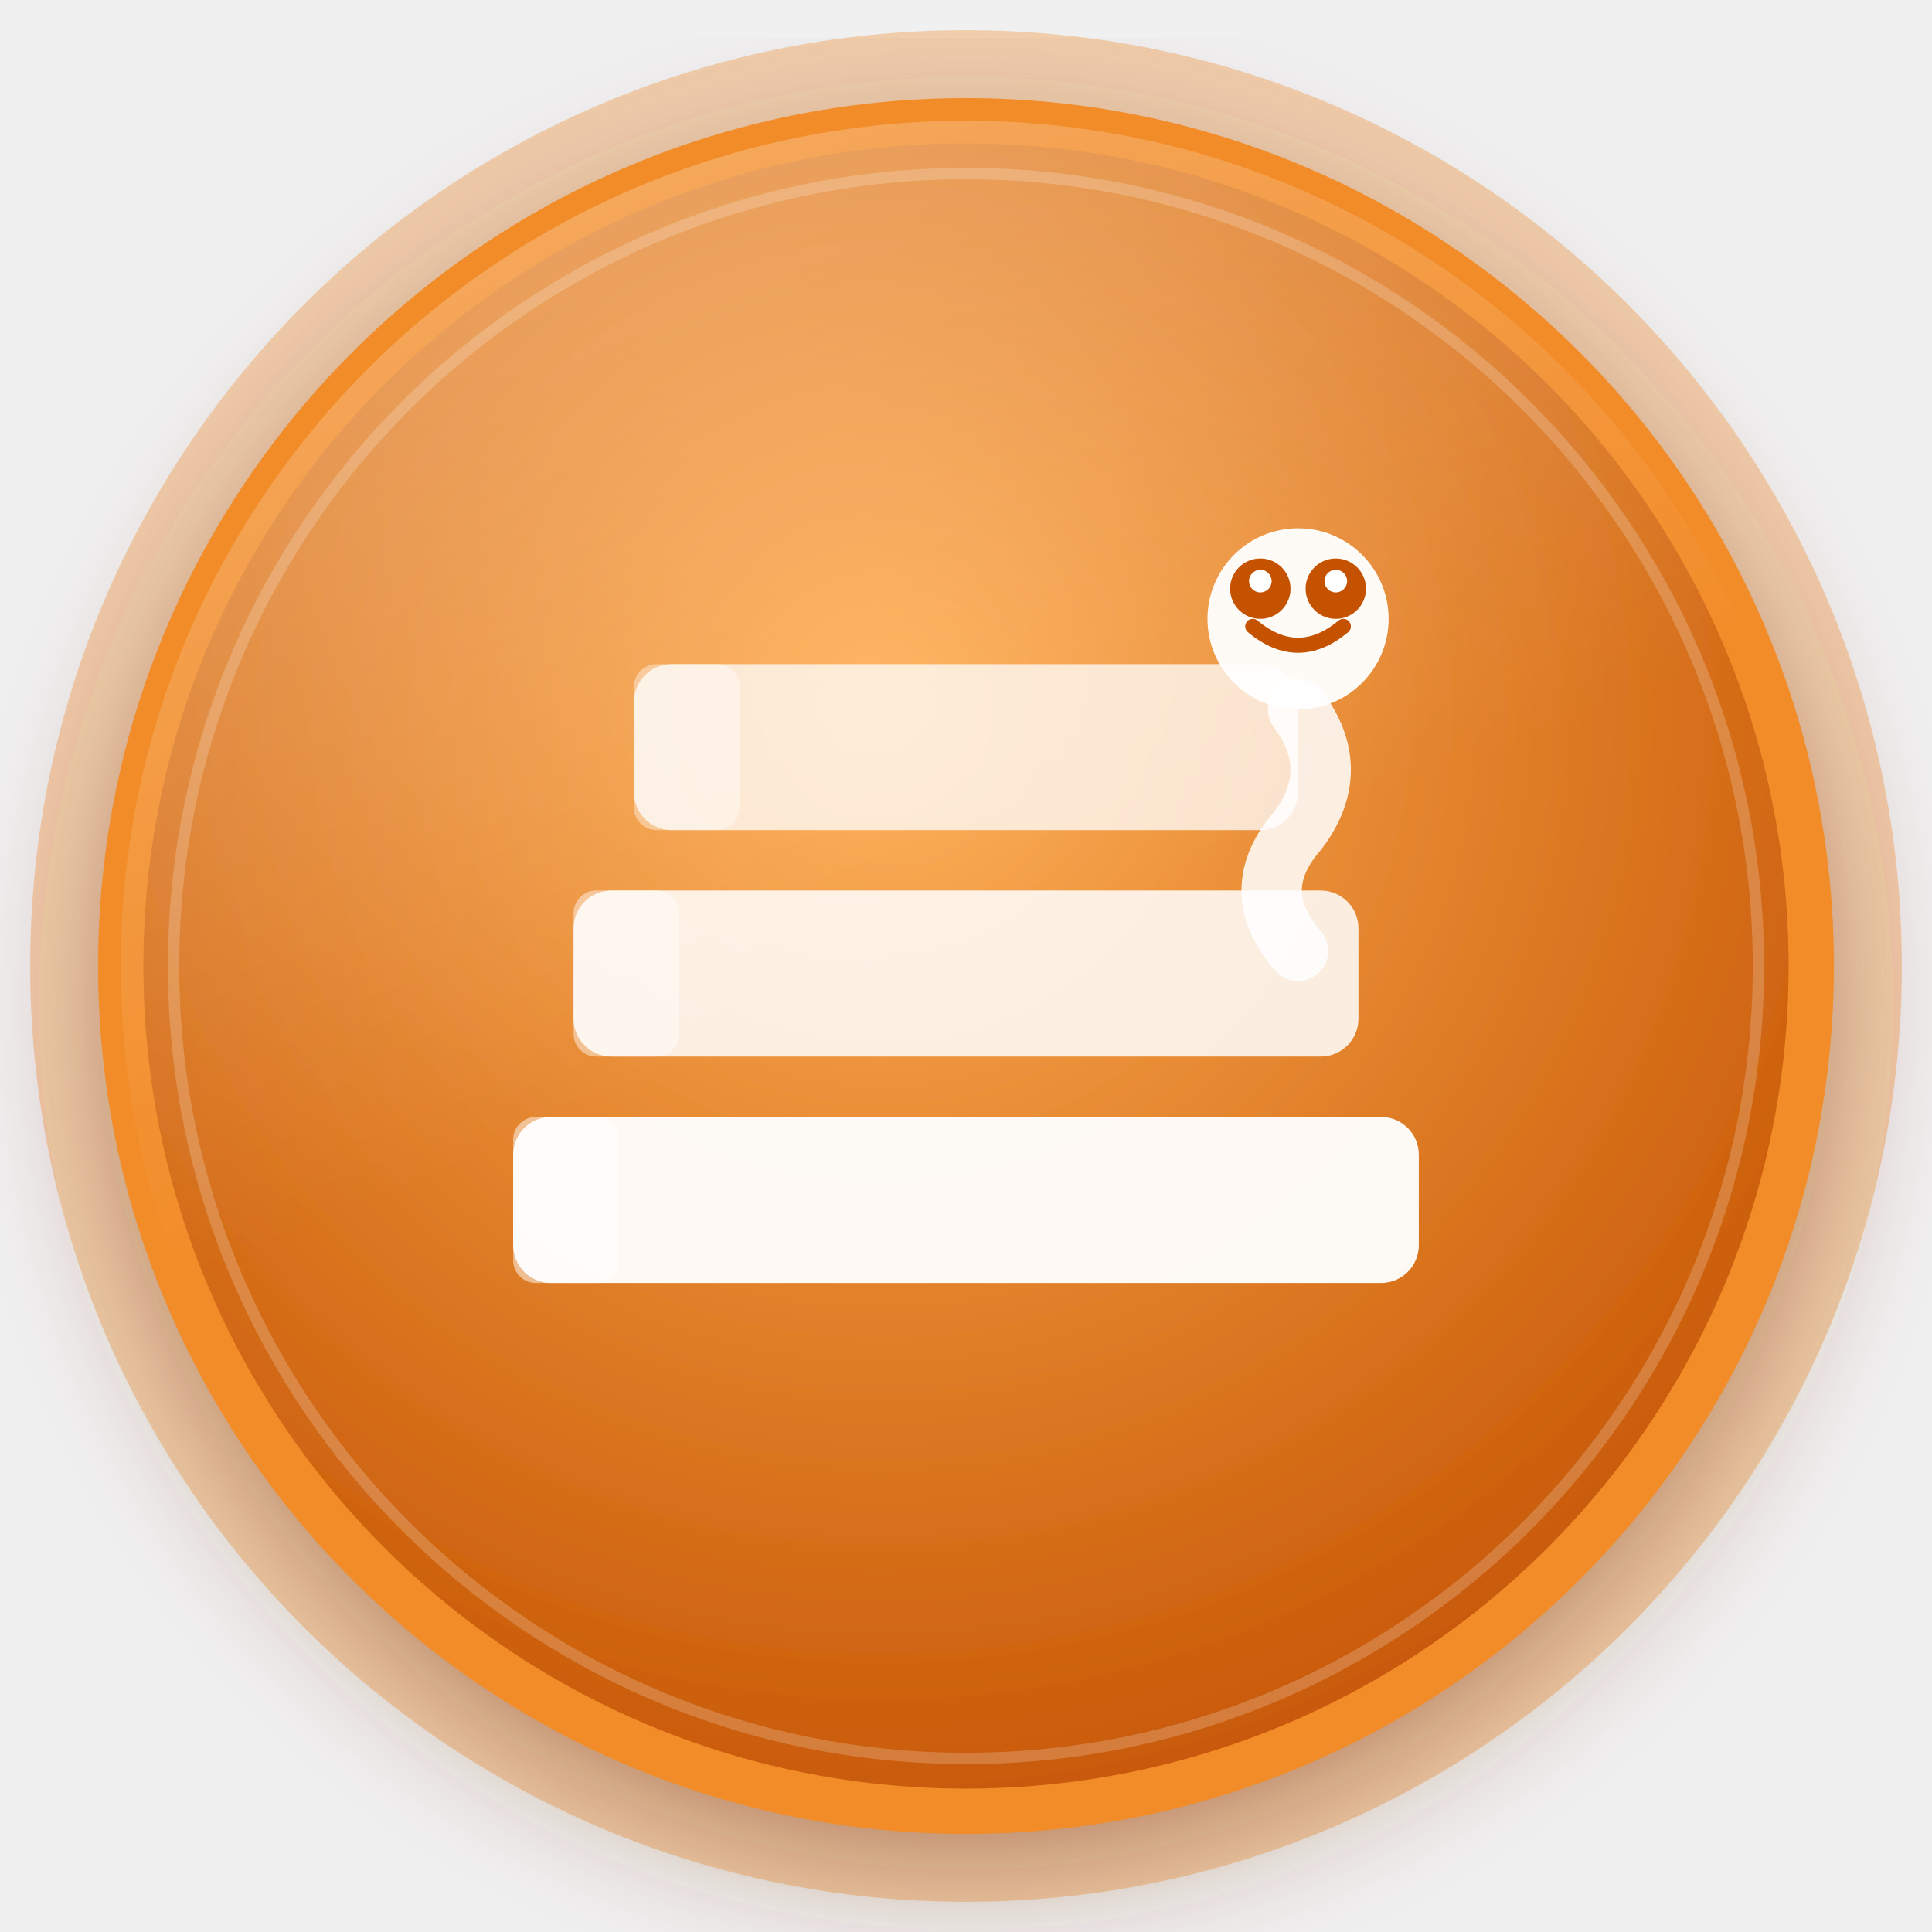
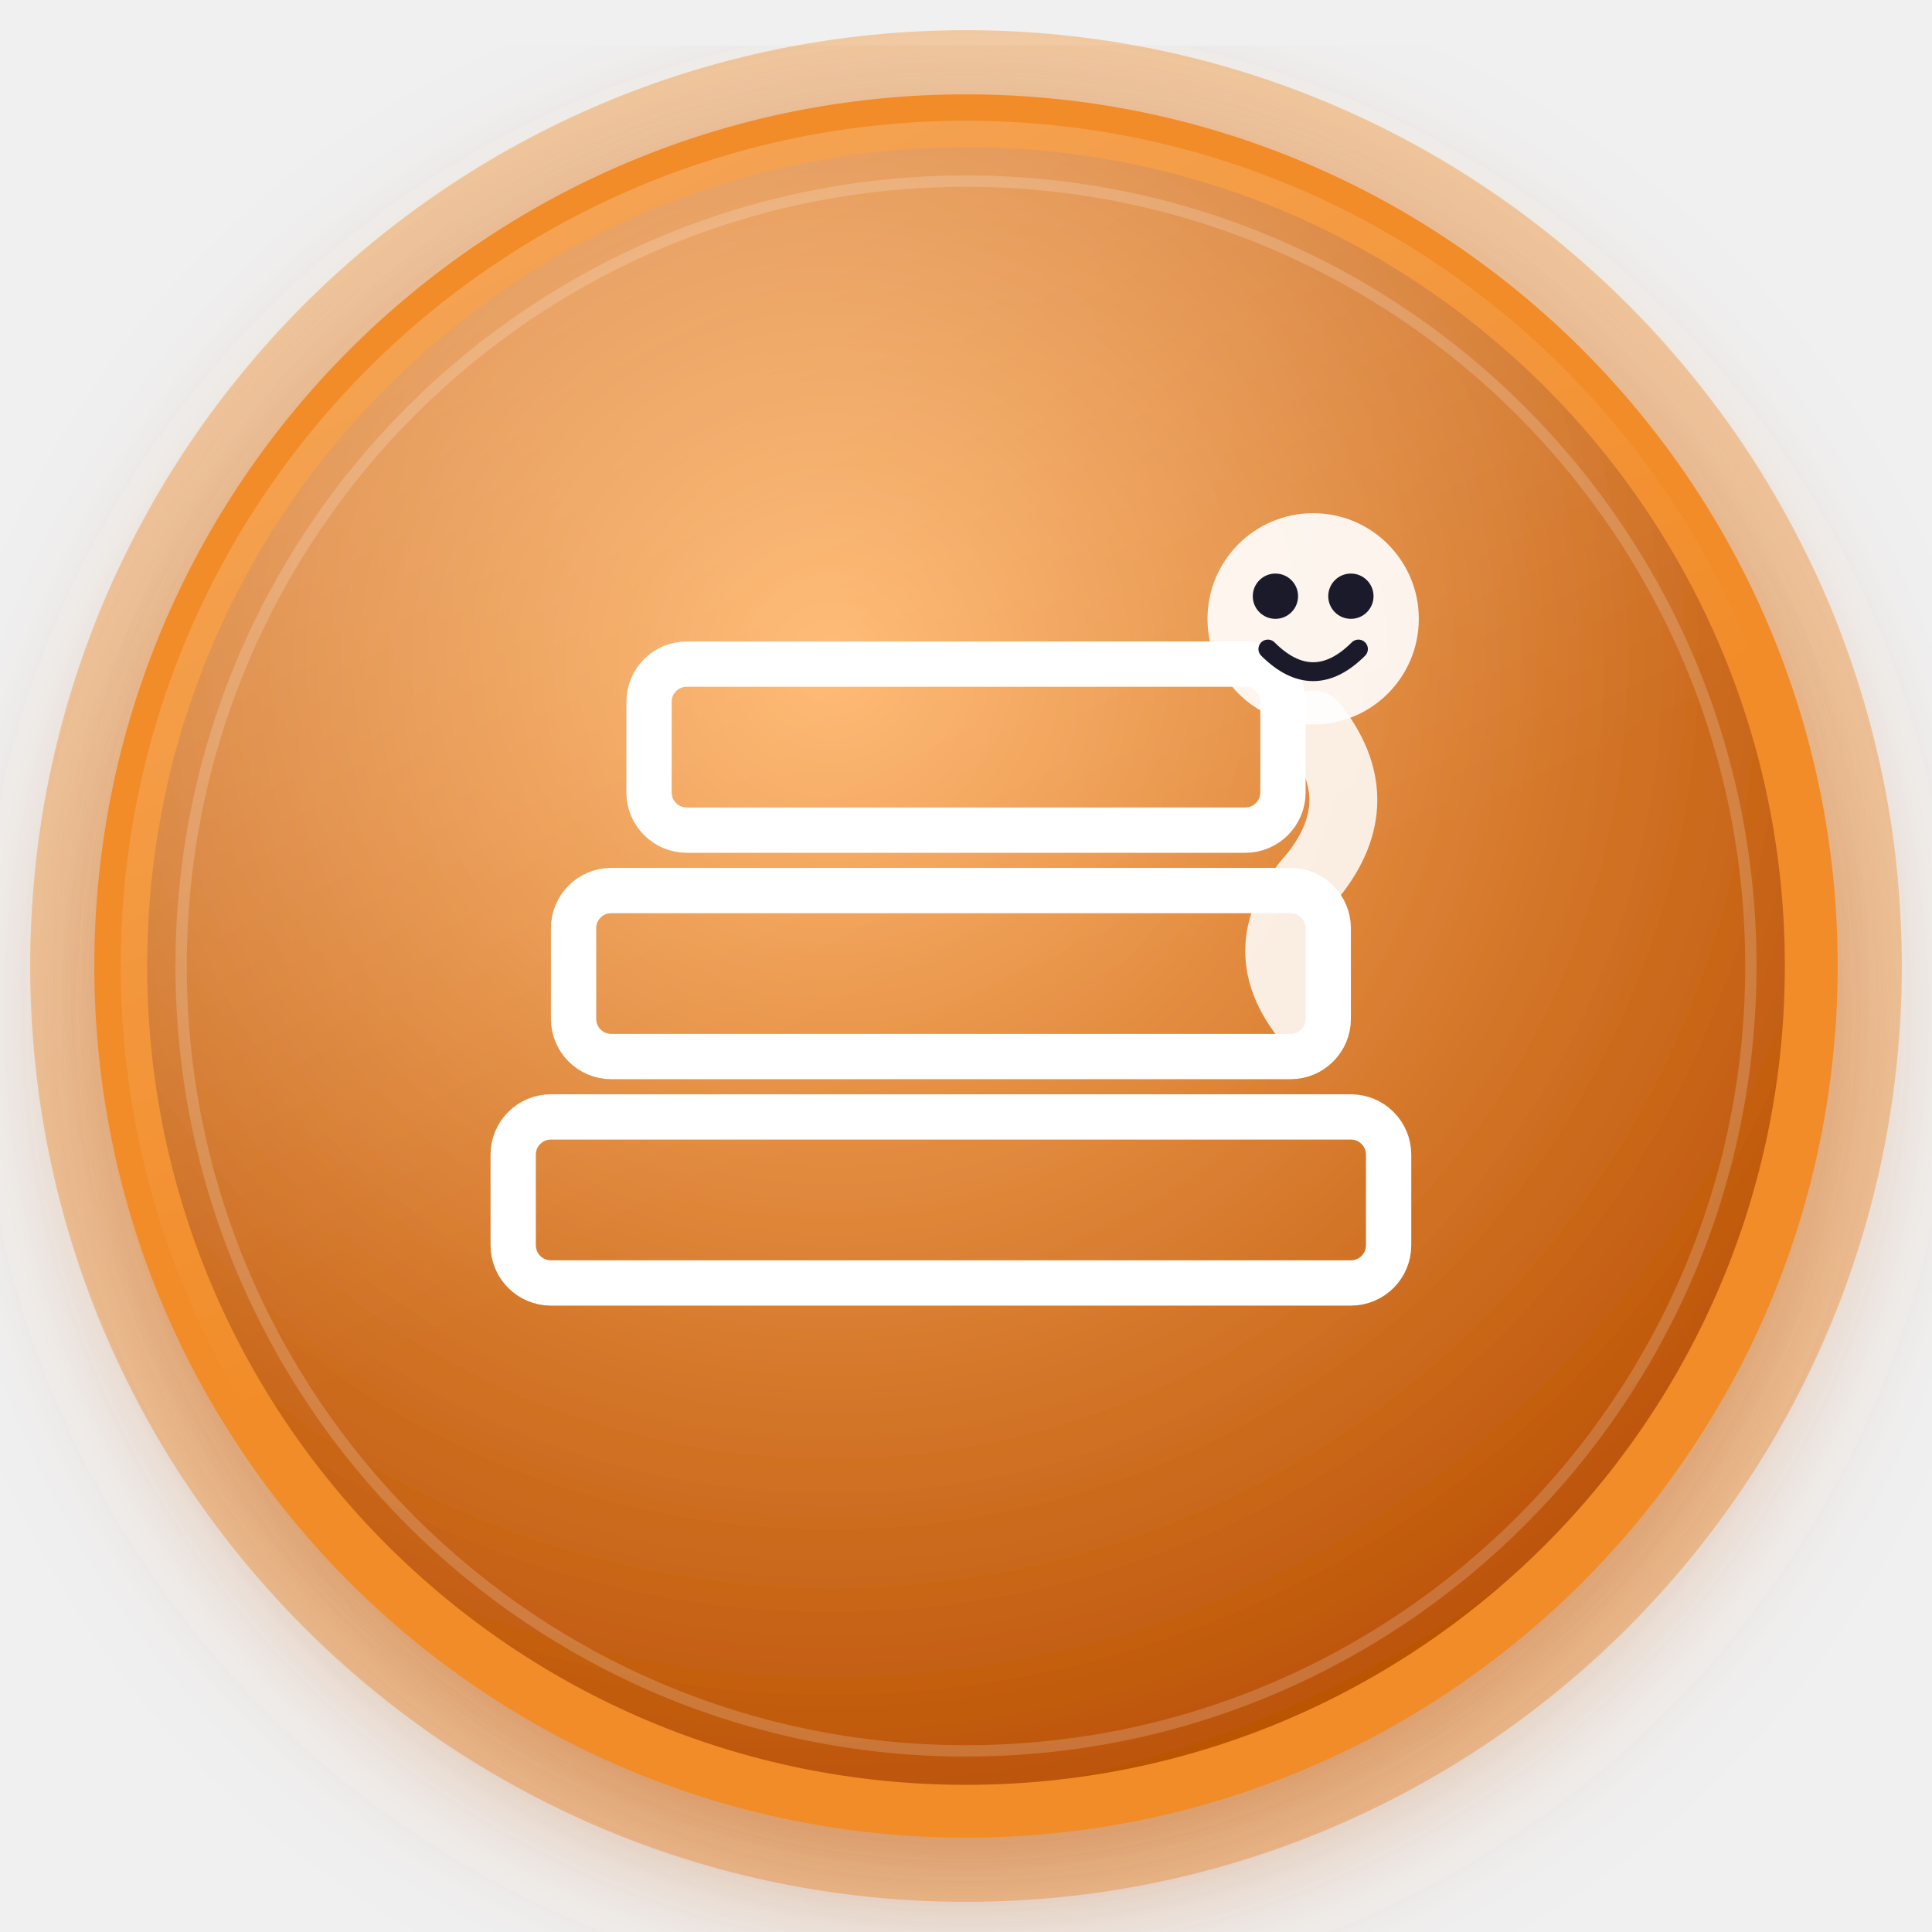
<svg xmlns="http://www.w3.org/2000/svg" viewBox="0 0 256 256" width="256" height="256">
  <defs>
-     <radialGradient id="bg" cx="45%" cy="35%" r="70%">
-       <stop offset="0%" stop-color="#ffb056" />
-       <stop offset="100%" stop-color="#c45200" />
+     <radialGradient id="bg" cx="42%" cy="32%" r="72%">
+       <stop offset="0%" stop-color="#ffb56a" />
+       <stop offset="100%" stop-color="#b84e00" />
    </radialGradient>
-     <radialGradient id="outerGlow" cx="50%" cy="50%" r="50%">
-       <stop offset="60%" stop-color="#F28C28" stop-opacity="0" />
-       <stop offset="100%" stop-color="#F28C28" stop-opacity="0.35" />
+     <radialGradient id="glow" cx="50%" cy="50%" r="50%">
+       <stop offset="55%" stop-color="#F28C28" stop-opacity="0" />
+       <stop offset="100%" stop-color="#F28C28" stop-opacity=".4" />
    </radialGradient>
-     <filter id="shadow">
-       <feDropShadow dx="0" dy="5" stdDeviation="10" flood-color="#7a2e00" flood-opacity="0.6" />
+     <linearGradient id="shine" x1="25%" y1="0%" x2="75%" y2="100%">
+       <stop offset="0%" stop-color="#fff" stop-opacity=".22" />
+       <stop offset="55%" stop-color="#fff" stop-opacity="0" />
+     </linearGradient>
+     <filter id="ds">
+       <feDropShadow dx="0" dy="6" stdDeviation="12" flood-color="#b84e00" flood-opacity=".65" />
    </filter>
-     <linearGradient id="shine" x1="30%" y1="0%" x2="70%" y2="100%">
-       <stop offset="0%" stop-color="white" stop-opacity="0.25" />
-       <stop offset="50%" stop-color="white" stop-opacity="0" />
-     </linearGradient>
  </defs>
-   <circle cx="128" cy="128" r="124" fill="url(#outerGlow)" />
-   <circle cx="128" cy="128" r="112" fill="url(#bg)" filter="url(#shadow)" />
-   <circle cx="128" cy="128" r="112" fill="none" stroke="#F28C28" stroke-width="6" />
-   <circle cx="128" cy="128" r="105" fill="none" stroke="white" stroke-width="1.5" opacity="0.2" />
+   <circle cx="128" cy="128" r="124" fill="url(#glow)" />
+   <circle cx="128" cy="128" r="112" fill="url(#bg)" filter="url(#ds)" />
+   <circle cx="128" cy="128" r="112" fill="none" stroke="#F28C28" stroke-width="7" />
+   <circle cx="128" cy="128" r="104" fill="none" stroke="#fff" stroke-width="1.5" opacity=".18" />
  <circle cx="128" cy="128" r="112" fill="url(#shine)" />
-   <rect x="68" y="148" width="120" height="22" rx="5" fill="white" opacity="0.95" />
-   <rect x="68" y="148" width="14" height="22" rx="3" fill="white" opacity="0.5" />
-   <rect x="76" y="118" width="104" height="22" rx="5" fill="white" opacity="0.85" />
-   <rect x="76" y="118" width="14" height="22" rx="3" fill="white" opacity="0.45" />
-   <rect x="84" y="88" width="88" height="22" rx="5" fill="white" opacity="0.75" />
-   <rect x="84" y="88" width="14" height="22" rx="3" fill="white" opacity="0.4" />
-   <circle cx="172" cy="82" r="12" fill="white" opacity="0.95" />
-   <circle cx="167" cy="78" r="4" fill="#c45200" />
-   <circle cx="177" cy="78" r="4" fill="#c45200" />
-   <circle cx="167" cy="77" r="1.5" fill="white" />
-   <circle cx="177" cy="77" r="1.5" fill="white" />
-   <path d="M166 83 Q172 88 178 83" fill="none" stroke="#c45200" stroke-width="2" stroke-linecap="round" />
-   <path d="M172 94 Q178 102 172 110 Q165 118 172 126" fill="none" stroke="white" stroke-width="8" stroke-linecap="round" opacity="0.85" />
+   <rect x="68" y="148" width="116" height="22" rx="5" fill="none" stroke="#ffffff" stroke-width="6" />
+   <rect x="76" y="118" width="100" height="22" rx="5" fill="none" stroke="#ffffff" stroke-width="6" />
+   <rect x="86" y="88" width="84" height="22" rx="5" fill="none" stroke="#ffffff" stroke-width="6" />
+   <circle cx="174" cy="82" r="14" fill="#ffffff" opacity=".9" />
+   <circle cx="169" cy="79" r="3" fill="#1a1a2a" />
+   <circle cx="179" cy="79" r="3" fill="#1a1a2a" />
+   <path d="M168,86 Q174,92 180,86" fill="none" stroke="#1a1a2a" stroke-width="2.5" stroke-linecap="round" />
+   <path d="M174,96 Q182,106 174,116 Q165,126 174,136" fill="none" stroke="#ffffff" stroke-width="9" stroke-linecap="round" opacity=".85" />
</svg>
